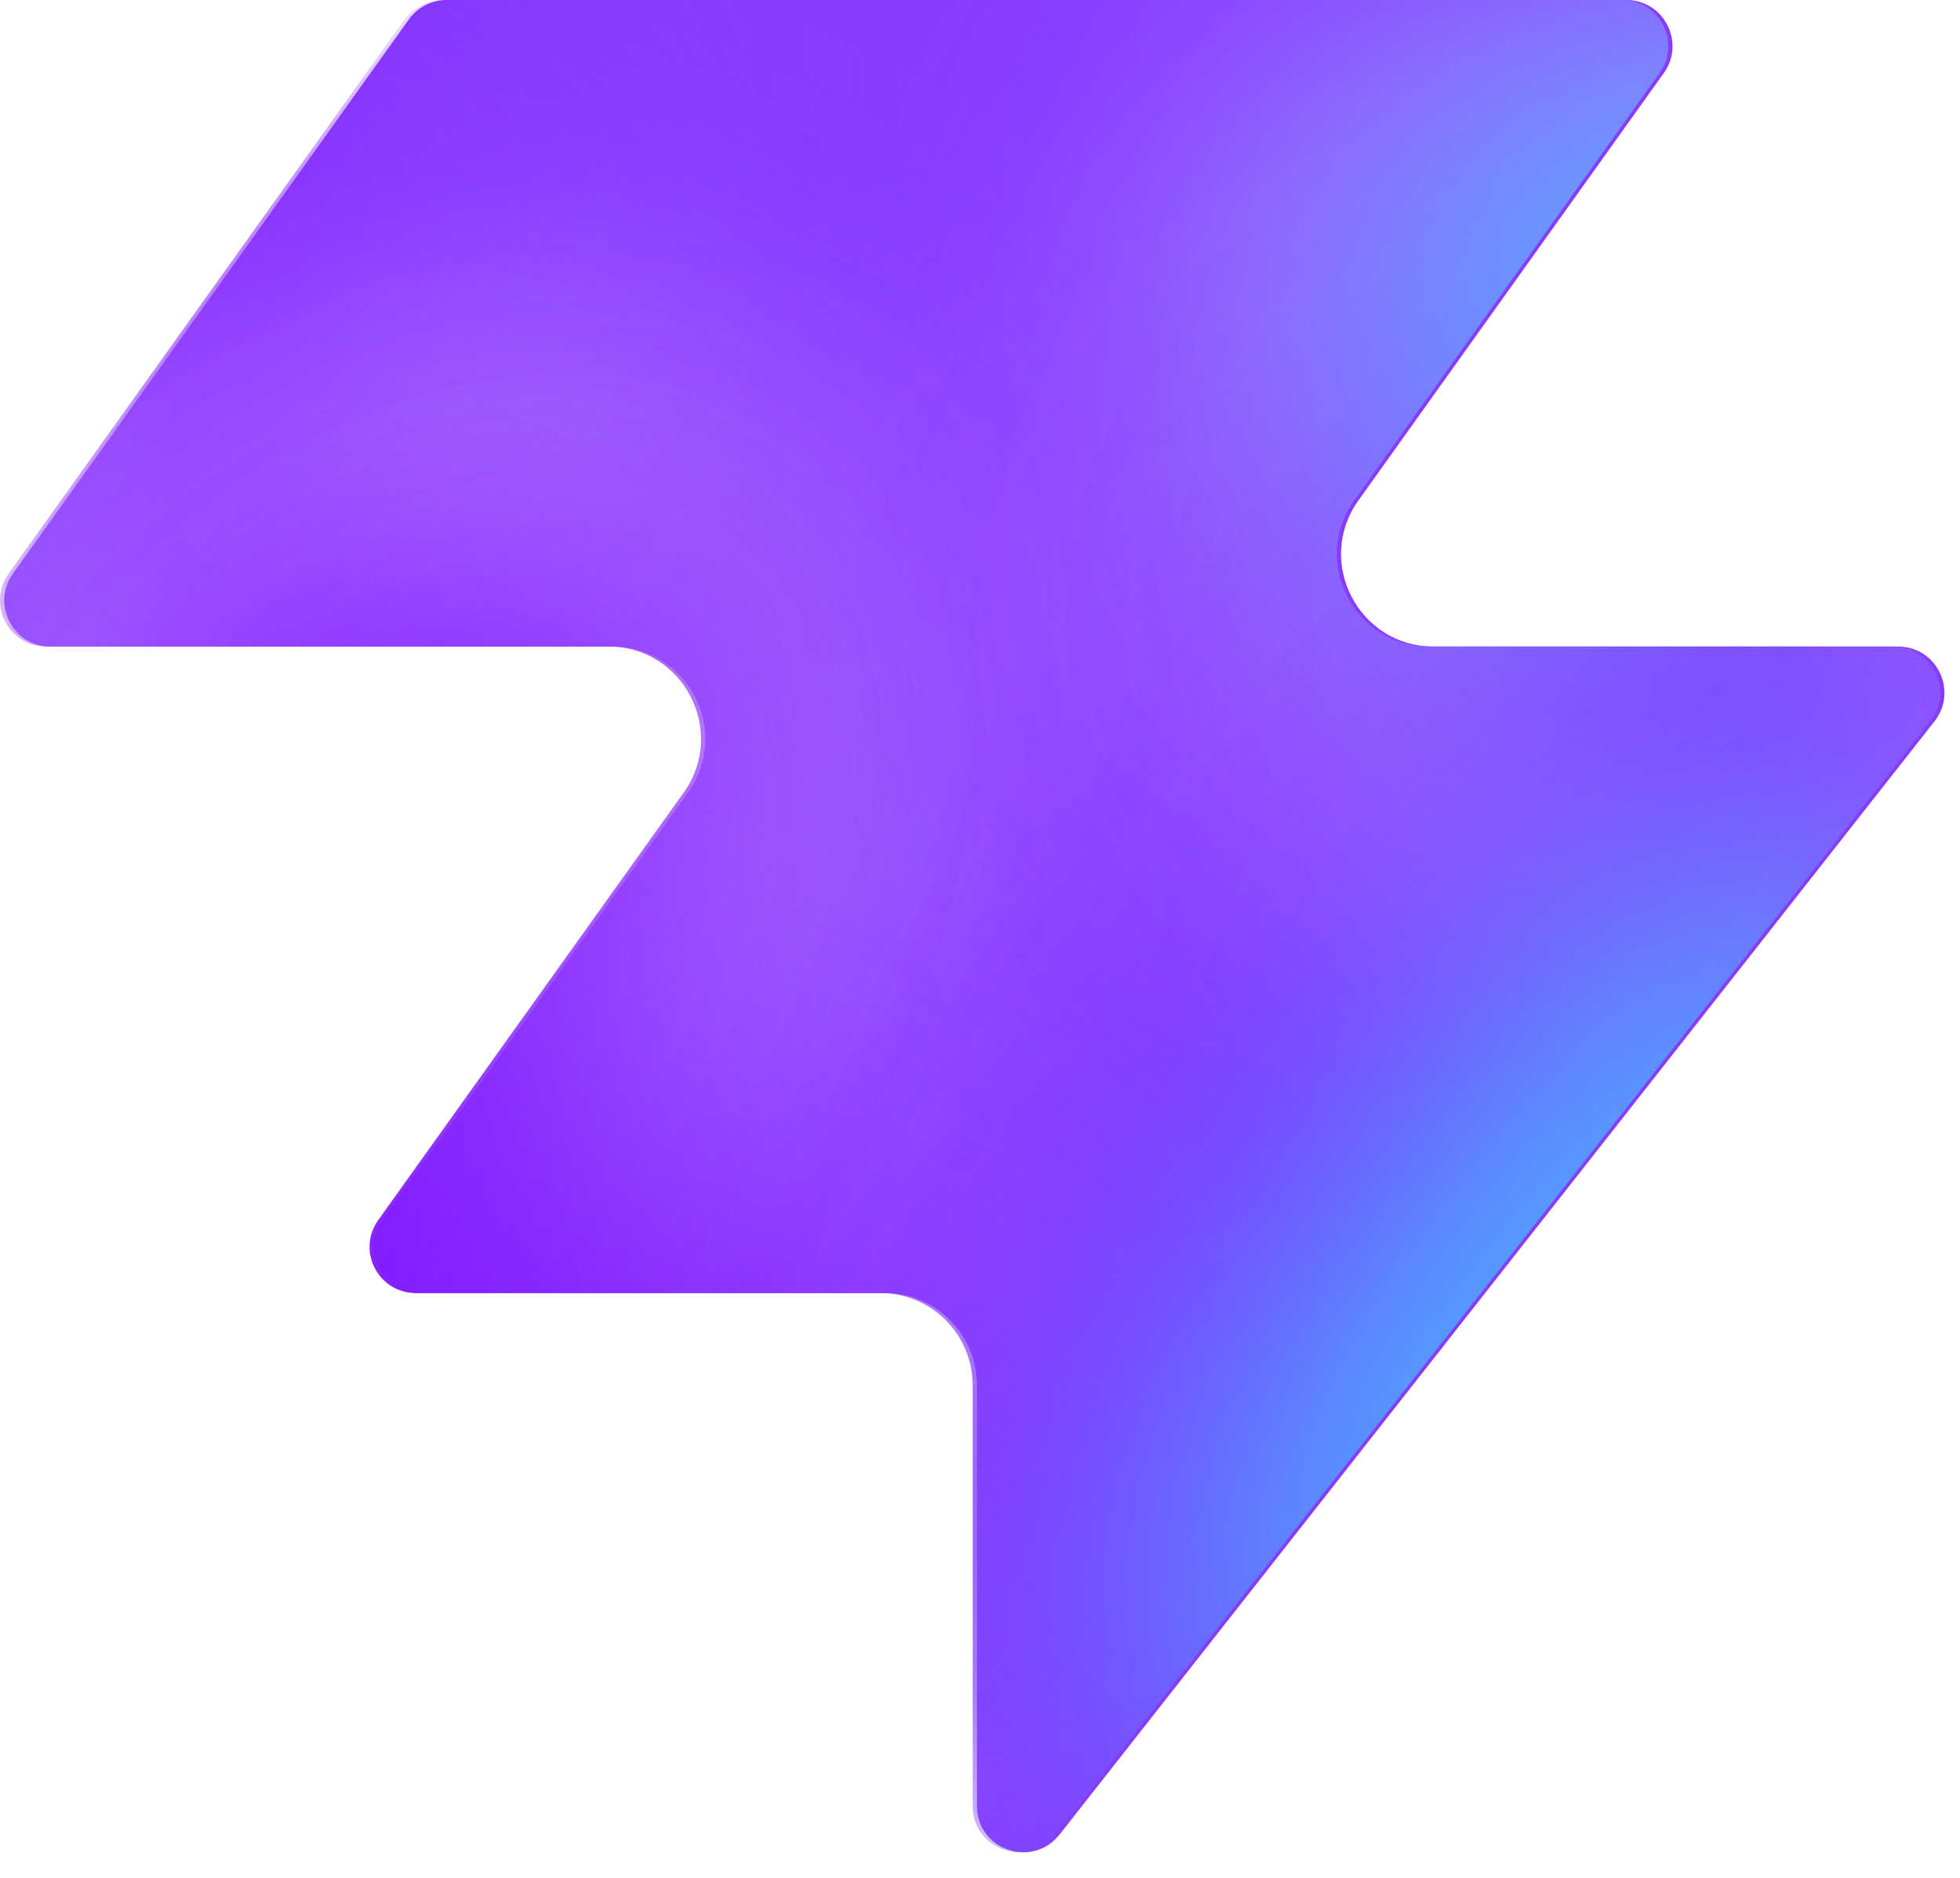
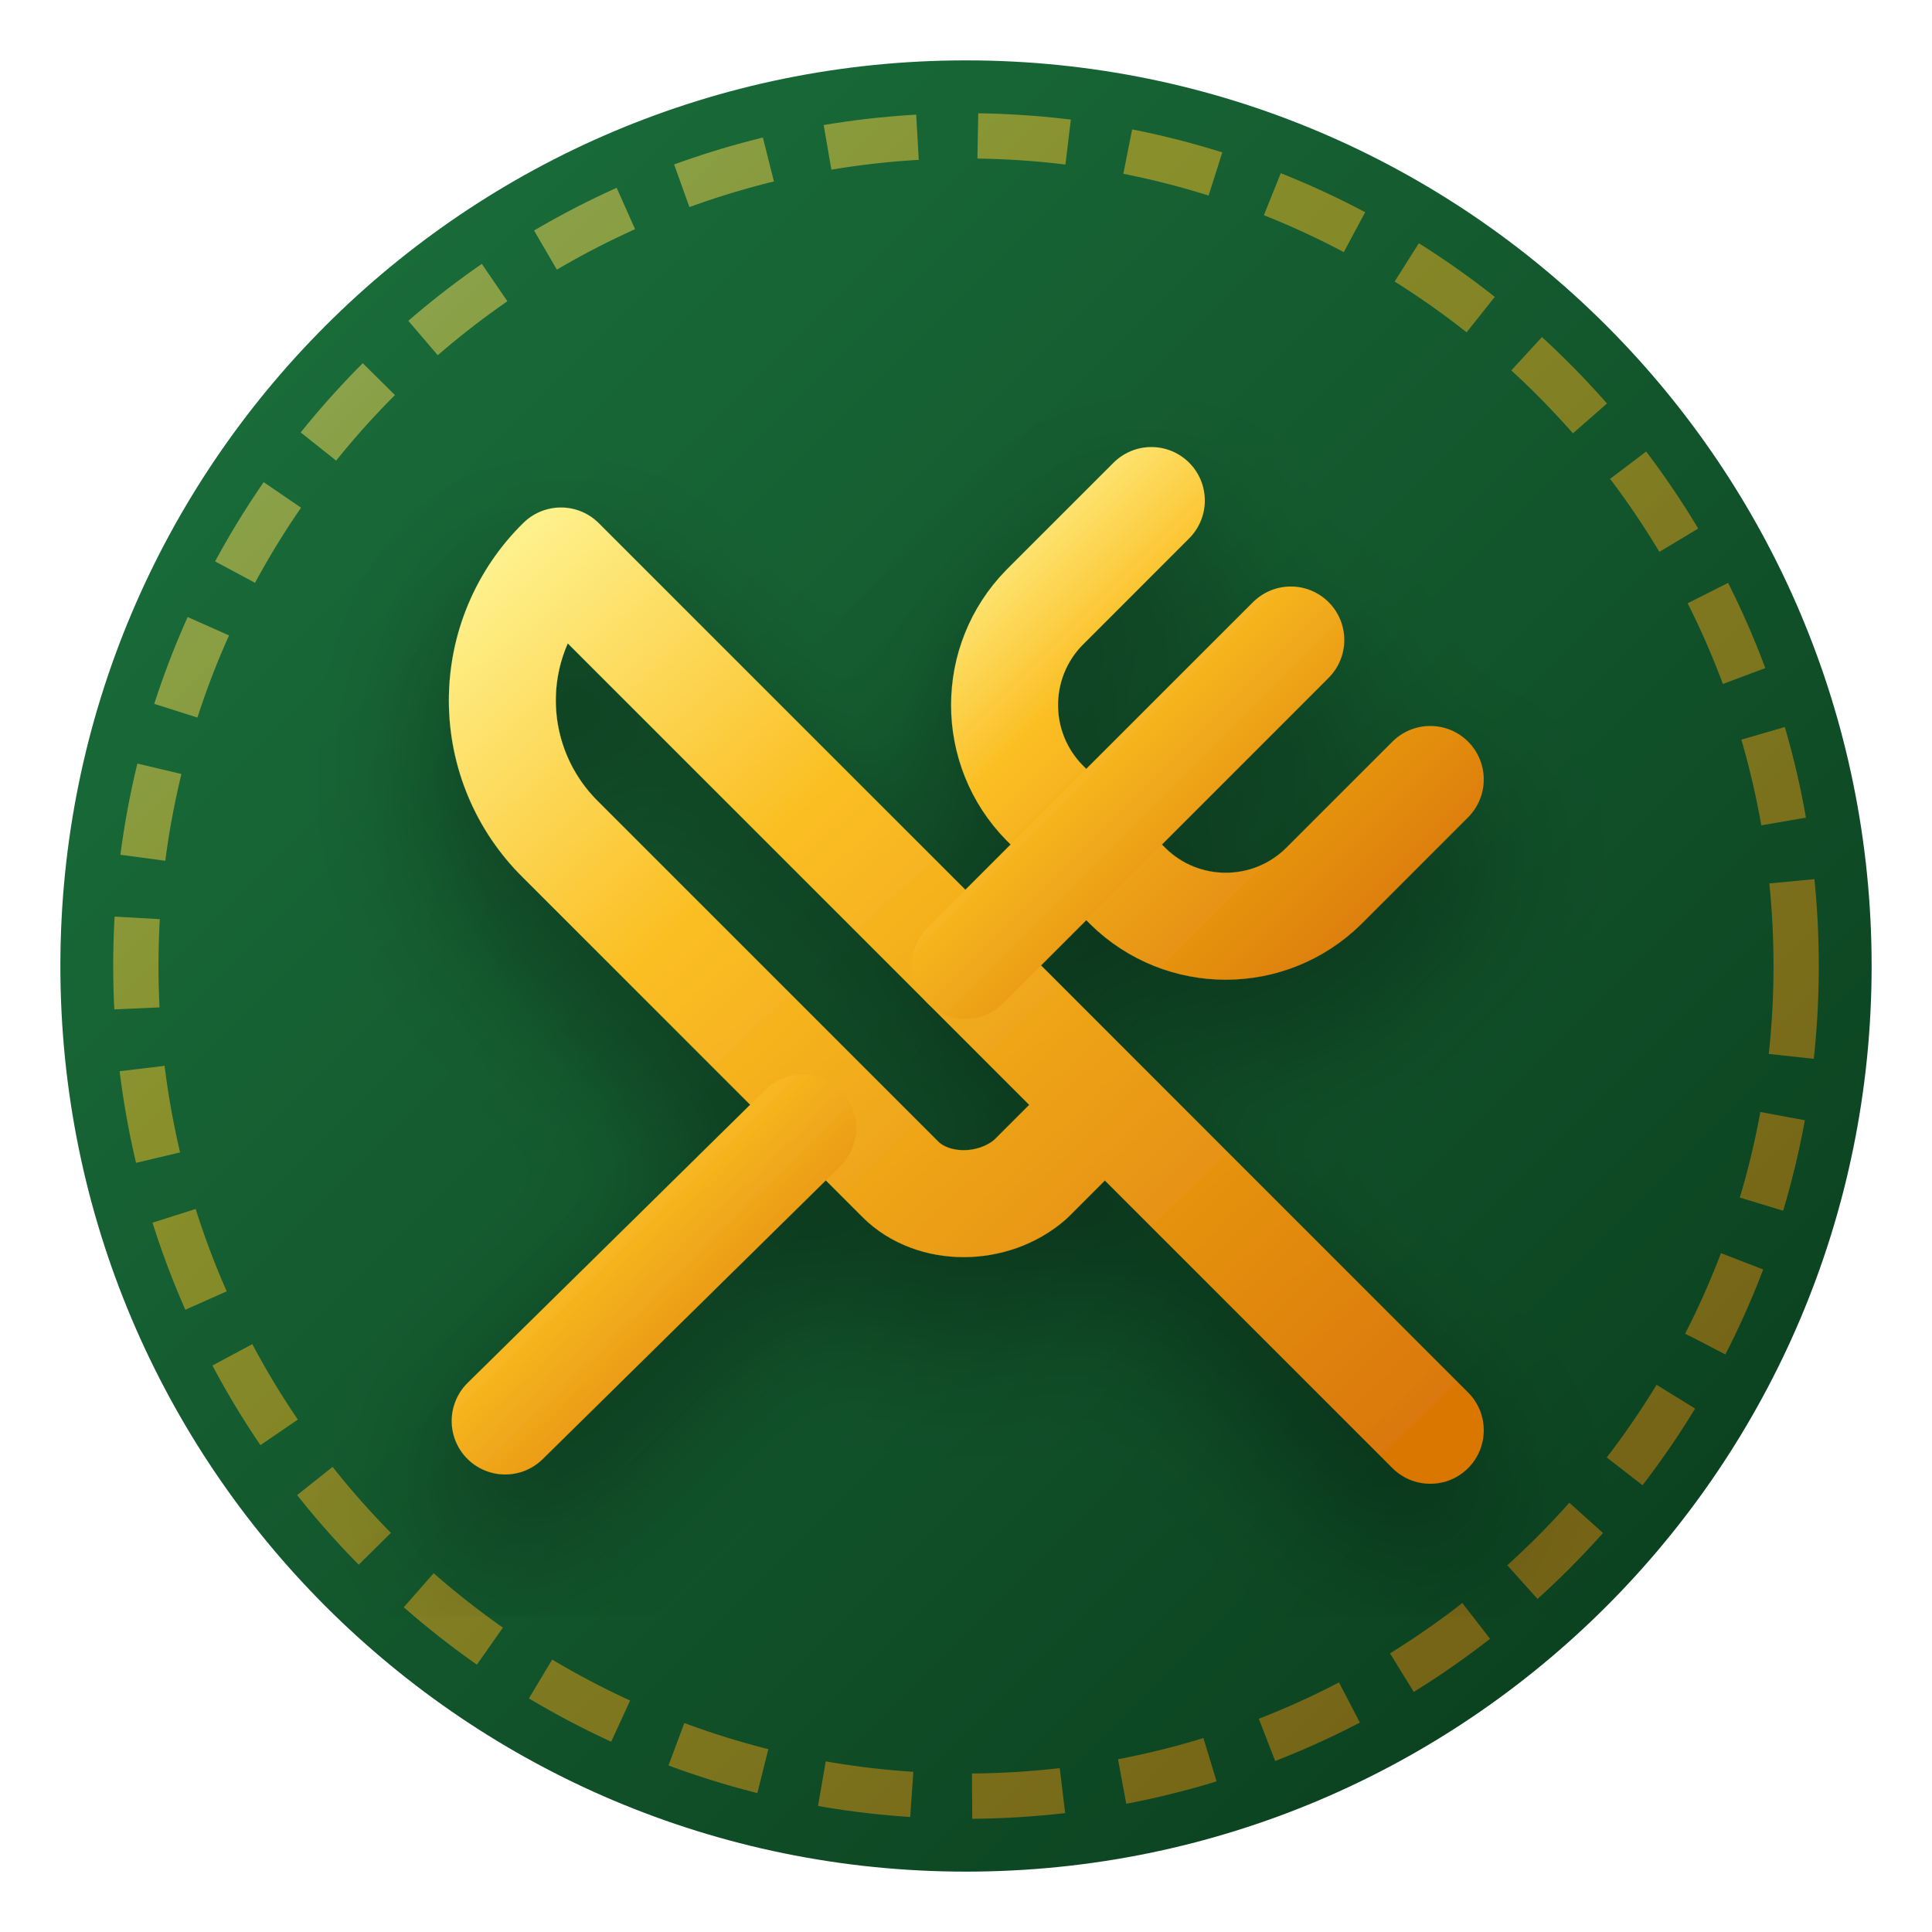
- <svg xmlns="http://www.w3.org/2000/svg" width="48" height="46" fill="none" viewBox="0 0 48 46">
-   <path fill="#863bff" d="M25.946 44.938c-.664.845-2.021.375-2.021-.698V33.937a2.26 2.26 0 0 0-2.262-2.262H10.287c-.92 0-1.456-1.04-.92-1.788l7.48-10.471c1.07-1.497 0-3.578-1.842-3.578H1.237c-.92 0-1.456-1.04-.92-1.788L10.013.474c.214-.297.556-.474.92-.474h28.894c.92 0 1.456 1.04.92 1.788l-7.48 10.471c-1.07 1.498 0 3.579 1.842 3.579h11.377c.943 0 1.473 1.088.89 1.83L25.947 44.94z" style="fill:#863bff;fill:color(display-p3 .525 .23 1);fill-opacity:1" />
-   <mask id="a" width="48" height="46" x="0" y="0" maskUnits="userSpaceOnUse" style="mask-type:alpha">
-     <path fill="#000" d="M25.842 44.938c-.664.844-2.021.375-2.021-.698V33.937a2.26 2.26 0 0 0-2.262-2.262H10.183c-.92 0-1.456-1.04-.92-1.788l7.48-10.471c1.07-1.498 0-3.579-1.842-3.579H1.133c-.92 0-1.456-1.04-.92-1.787L9.91.473c.214-.297.556-.474.92-.474h28.894c.92 0 1.456 1.04.92 1.788l-7.48 10.471c-1.07 1.498 0 3.578 1.842 3.578h11.377c.943 0 1.473 1.088.89 1.832L25.843 44.94z" style="fill:#000;fill-opacity:1" />
-   </mask>
-   <g mask="url(#a)">
-     <g filter="url(#b)">
-       <ellipse cx="5.508" cy="14.704" fill="#ede6ff" rx="5.508" ry="14.704" style="fill:#ede6ff;fill:color(display-p3 .927 .903 1);fill-opacity:1" transform="matrix(.00324 1 1 -.00324 -4.47 31.516)" />
-     </g>
-     <g filter="url(#c)">
-       <ellipse cx="10.399" cy="29.851" fill="#ede6ff" rx="10.399" ry="29.851" style="fill:#ede6ff;fill:color(display-p3 .927 .903 1);fill-opacity:1" transform="matrix(.00324 1 1 -.00324 -39.328 7.883)" />
-     </g>
-     <g filter="url(#d)">
-       <ellipse cx="5.508" cy="30.487" fill="#7e14ff" rx="5.508" ry="30.487" style="fill:#7e14ff;fill:color(display-p3 .492 .077 1);fill-opacity:1" transform="rotate(89.814 -25.913 -14.639)scale(1 -1)" />
-     </g>
-     <g filter="url(#e)">
-       <ellipse cx="5.508" cy="30.599" fill="#7e14ff" rx="5.508" ry="30.599" style="fill:#7e14ff;fill:color(display-p3 .492 .077 1);fill-opacity:1" transform="rotate(89.814 -32.644 -3.334)scale(1 -1)" />
-     </g>
-     <g filter="url(#f)">
-       <ellipse cx="5.508" cy="30.599" fill="#7e14ff" rx="5.508" ry="30.599" style="fill:#7e14ff;fill:color(display-p3 .492 .077 1);fill-opacity:1" transform="matrix(.00324 1 1 -.00324 -34.34 30.47)" />
-     </g>
-     <g filter="url(#g)">
-       <ellipse cx="14.072" cy="22.078" fill="#ede6ff" rx="14.072" ry="22.078" style="fill:#ede6ff;fill:color(display-p3 .927 .903 1);fill-opacity:1" transform="rotate(93.35 24.506 48.493)scale(-1 1)" />
-     </g>
-     <g filter="url(#h)">
-       <ellipse cx="3.47" cy="21.501" fill="#7e14ff" rx="3.47" ry="21.501" style="fill:#7e14ff;fill:color(display-p3 .492 .077 1);fill-opacity:1" transform="rotate(89.009 28.708 47.59)scale(-1 1)" />
-     </g>
-     <g filter="url(#i)">
-       <ellipse cx="3.47" cy="21.501" fill="#7e14ff" rx="3.47" ry="21.501" style="fill:#7e14ff;fill:color(display-p3 .492 .077 1);fill-opacity:1" transform="rotate(89.009 28.708 47.59)scale(-1 1)" />
-     </g>
-     <g filter="url(#j)">
-       <ellipse cx=".387" cy="8.972" fill="#7e14ff" rx="4.407" ry="29.108" style="fill:#7e14ff;fill:color(display-p3 .492 .077 1);fill-opacity:1" transform="rotate(39.51 .387 8.972)" />
-     </g>
-     <g filter="url(#k)">
-       <ellipse cx="47.523" cy="-6.092" fill="#7e14ff" rx="4.407" ry="29.108" style="fill:#7e14ff;fill:color(display-p3 .492 .077 1);fill-opacity:1" transform="rotate(37.892 47.523 -6.092)" />
-     </g>
-     <g filter="url(#l)">
-       <ellipse cx="41.412" cy="6.333" fill="#47bfff" rx="5.971" ry="9.665" style="fill:#47bfff;fill:color(display-p3 .28 .748 1);fill-opacity:1" transform="rotate(37.892 41.412 6.333)" />
-     </g>
-     <g filter="url(#m)">
-       <ellipse cx="-1.879" cy="38.332" fill="#7e14ff" rx="4.407" ry="29.108" style="fill:#7e14ff;fill:color(display-p3 .492 .077 1);fill-opacity:1" transform="rotate(37.892 -1.88 38.332)" />
-     </g>
-     <g filter="url(#n)">
-       <ellipse cx="-1.879" cy="38.332" fill="#7e14ff" rx="4.407" ry="29.108" style="fill:#7e14ff;fill:color(display-p3 .492 .077 1);fill-opacity:1" transform="rotate(37.892 -1.88 38.332)" />
-     </g>
-     <g filter="url(#o)">
-       <ellipse cx="35.651" cy="29.907" fill="#7e14ff" rx="4.407" ry="29.108" style="fill:#7e14ff;fill:color(display-p3 .492 .077 1);fill-opacity:1" transform="rotate(37.892 35.651 29.907)" />
-     </g>
-     <g filter="url(#p)">
-       <ellipse cx="38.418" cy="32.4" fill="#47bfff" rx="5.971" ry="15.297" style="fill:#47bfff;fill:color(display-p3 .28 .748 1);fill-opacity:1" transform="rotate(37.892 38.418 32.4)" />
-     </g>
-   </g>
+ <svg xmlns="http://www.w3.org/2000/svg" viewBox="0 0 64 64" fill="none">
  <defs>
-     <filter id="b" width="60.045" height="41.654" x="-19.77" y="16.149" color-interpolation-filters="sRGB" filterUnits="userSpaceOnUse">
-       <feFlood flood-opacity="0" result="BackgroundImageFix" />
-       <feBlend in="SourceGraphic" in2="BackgroundImageFix" result="shape" />
-       <feGaussianBlur result="effect1_foregroundBlur_2002_17158" stdDeviation="7.659" />
-     </filter>
-     <filter id="c" width="90.34" height="51.437" x="-54.613" y="-7.533" color-interpolation-filters="sRGB" filterUnits="userSpaceOnUse">
-       <feFlood flood-opacity="0" result="BackgroundImageFix" />
-       <feBlend in="SourceGraphic" in2="BackgroundImageFix" result="shape" />
-       <feGaussianBlur result="effect1_foregroundBlur_2002_17158" stdDeviation="7.659" />
-     </filter>
-     <filter id="d" width="79.355" height="29.4" x="-49.64" y="2.03" color-interpolation-filters="sRGB" filterUnits="userSpaceOnUse">
-       <feFlood flood-opacity="0" result="BackgroundImageFix" />
-       <feBlend in="SourceGraphic" in2="BackgroundImageFix" result="shape" />
-       <feGaussianBlur result="effect1_foregroundBlur_2002_17158" stdDeviation="4.596" />
-     </filter>
-     <filter id="e" width="79.579" height="29.4" x="-45.045" y="20.029" color-interpolation-filters="sRGB" filterUnits="userSpaceOnUse">
-       <feFlood flood-opacity="0" result="BackgroundImageFix" />
-       <feBlend in="SourceGraphic" in2="BackgroundImageFix" result="shape" />
-       <feGaussianBlur result="effect1_foregroundBlur_2002_17158" stdDeviation="4.596" />
-     </filter>
-     <filter id="f" width="79.579" height="29.4" x="-43.513" y="21.178" color-interpolation-filters="sRGB" filterUnits="userSpaceOnUse">
-       <feFlood flood-opacity="0" result="BackgroundImageFix" />
-       <feBlend in="SourceGraphic" in2="BackgroundImageFix" result="shape" />
-       <feGaussianBlur result="effect1_foregroundBlur_2002_17158" stdDeviation="4.596" />
-     </filter>
-     <filter id="g" width="74.749" height="58.852" x="15.756" y="-17.901" color-interpolation-filters="sRGB" filterUnits="userSpaceOnUse">
-       <feFlood flood-opacity="0" result="BackgroundImageFix" />
-       <feBlend in="SourceGraphic" in2="BackgroundImageFix" result="shape" />
-       <feGaussianBlur result="effect1_foregroundBlur_2002_17158" stdDeviation="7.659" />
-     </filter>
-     <filter id="h" width="61.377" height="25.362" x="23.548" y="2.284" color-interpolation-filters="sRGB" filterUnits="userSpaceOnUse">
-       <feFlood flood-opacity="0" result="BackgroundImageFix" />
-       <feBlend in="SourceGraphic" in2="BackgroundImageFix" result="shape" />
-       <feGaussianBlur result="effect1_foregroundBlur_2002_17158" stdDeviation="4.596" />
-     </filter>
-     <filter id="i" width="61.377" height="25.362" x="23.548" y="2.284" color-interpolation-filters="sRGB" filterUnits="userSpaceOnUse">
-       <feFlood flood-opacity="0" result="BackgroundImageFix" />
-       <feBlend in="SourceGraphic" in2="BackgroundImageFix" result="shape" />
-       <feGaussianBlur result="effect1_foregroundBlur_2002_17158" stdDeviation="4.596" />
-     </filter>
-     <filter id="j" width="56.045" height="63.649" x="-27.636" y="-22.853" color-interpolation-filters="sRGB" filterUnits="userSpaceOnUse">
-       <feFlood flood-opacity="0" result="BackgroundImageFix" />
-       <feBlend in="SourceGraphic" in2="BackgroundImageFix" result="shape" />
-       <feGaussianBlur result="effect1_foregroundBlur_2002_17158" stdDeviation="4.596" />
-     </filter>
-     <filter id="k" width="54.814" height="64.646" x="20.116" y="-38.415" color-interpolation-filters="sRGB" filterUnits="userSpaceOnUse">
-       <feFlood flood-opacity="0" result="BackgroundImageFix" />
-       <feBlend in="SourceGraphic" in2="BackgroundImageFix" result="shape" />
-       <feGaussianBlur result="effect1_foregroundBlur_2002_17158" stdDeviation="4.596" />
-     </filter>
-     <filter id="l" width="33.541" height="35.313" x="24.641" y="-11.323" color-interpolation-filters="sRGB" filterUnits="userSpaceOnUse">
-       <feFlood flood-opacity="0" result="BackgroundImageFix" />
-       <feBlend in="SourceGraphic" in2="BackgroundImageFix" result="shape" />
-       <feGaussianBlur result="effect1_foregroundBlur_2002_17158" stdDeviation="4.596" />
-     </filter>
-     <filter id="m" width="54.814" height="64.646" x="-29.286" y="6.009" color-interpolation-filters="sRGB" filterUnits="userSpaceOnUse">
-       <feFlood flood-opacity="0" result="BackgroundImageFix" />
-       <feBlend in="SourceGraphic" in2="BackgroundImageFix" result="shape" />
-       <feGaussianBlur result="effect1_foregroundBlur_2002_17158" stdDeviation="4.596" />
-     </filter>
-     <filter id="n" width="54.814" height="64.646" x="-29.286" y="6.009" color-interpolation-filters="sRGB" filterUnits="userSpaceOnUse">
-       <feFlood flood-opacity="0" result="BackgroundImageFix" />
-       <feBlend in="SourceGraphic" in2="BackgroundImageFix" result="shape" />
-       <feGaussianBlur result="effect1_foregroundBlur_2002_17158" stdDeviation="4.596" />
-     </filter>
-     <filter id="o" width="54.814" height="64.646" x="8.244" y="-2.416" color-interpolation-filters="sRGB" filterUnits="userSpaceOnUse">
-       <feFlood flood-opacity="0" result="BackgroundImageFix" />
-       <feBlend in="SourceGraphic" in2="BackgroundImageFix" result="shape" />
-       <feGaussianBlur result="effect1_foregroundBlur_2002_17158" stdDeviation="4.596" />
-     </filter>
-     <filter id="p" width="39.409" height="43.623" x="18.713" y="10.588" color-interpolation-filters="sRGB" filterUnits="userSpaceOnUse">
-       <feFlood flood-opacity="0" result="BackgroundImageFix" />
-       <feBlend in="SourceGraphic" in2="BackgroundImageFix" result="shape" />
-       <feGaussianBlur result="effect1_foregroundBlur_2002_17158" stdDeviation="4.596" />
+     <linearGradient id="ngrBg" x1="0%" y1="0%" x2="100%" y2="100%">
+       <stop offset="0%" stop-color="#1b733d" />
+       <stop offset="45%" stop-color="#145a2f" />
+       <stop offset="100%" stop-color="#083a1b" />
+     </linearGradient>
+     <linearGradient id="ngrGold" x1="0%" y1="0%" x2="100%" y2="100%">
+       <stop offset="0%" stop-color="#FEF08A" />
+       <stop offset="30%" stop-color="#FBBF24" />
+       <stop offset="100%" stop-color="#D97706" />
+     </linearGradient>
+     <filter id="softGlow" x="-20%" y="-20%" width="140%" height="140%">
+       <feDropShadow dx="0" dy="1.5" stdDeviation="1.5" flood-color="#000" flood-opacity="0.4" />
    </filter>
  </defs>
+   <circle cx="32" cy="32" r="30" fill="url(#ngrBg)" />
+   <circle cx="32" cy="32" r="27.5" fill="none" stroke="url(#ngrGold)" stroke-width="1.5" stroke-opacity="0.5" stroke-dasharray="3 2" />
+   <g transform="translate(13.5, 13.5) scale(1.54)" filter="url(#softGlow)">
+     <path d="m16 2-2.3 2.3a3 3 0 0 0 0 4.2l1.8 1.8a3 3 0 0 0 4.2 0L22 8" stroke="url(#ngrGold)" stroke-width="2.3" stroke-linecap="round" stroke-linejoin="round" />
+     <path d="M15 15 3.3 3.3a4.2 4.2 0 0 0 0 6l7.3 7.3c.7.7 2 .7 2.8 0L15 15Zm0 0 7 7" stroke="url(#ngrGold)" stroke-width="2.3" stroke-linecap="round" stroke-linejoin="round" />
+     <path d="m2.1 21.8 6.4-6.3" stroke="url(#ngrGold)" stroke-width="2.3" stroke-linecap="round" stroke-linejoin="round" />
+     <path d="m19 5-7 7" stroke="url(#ngrGold)" stroke-width="2.3" stroke-linecap="round" stroke-linejoin="round" />
+   </g>
</svg>
